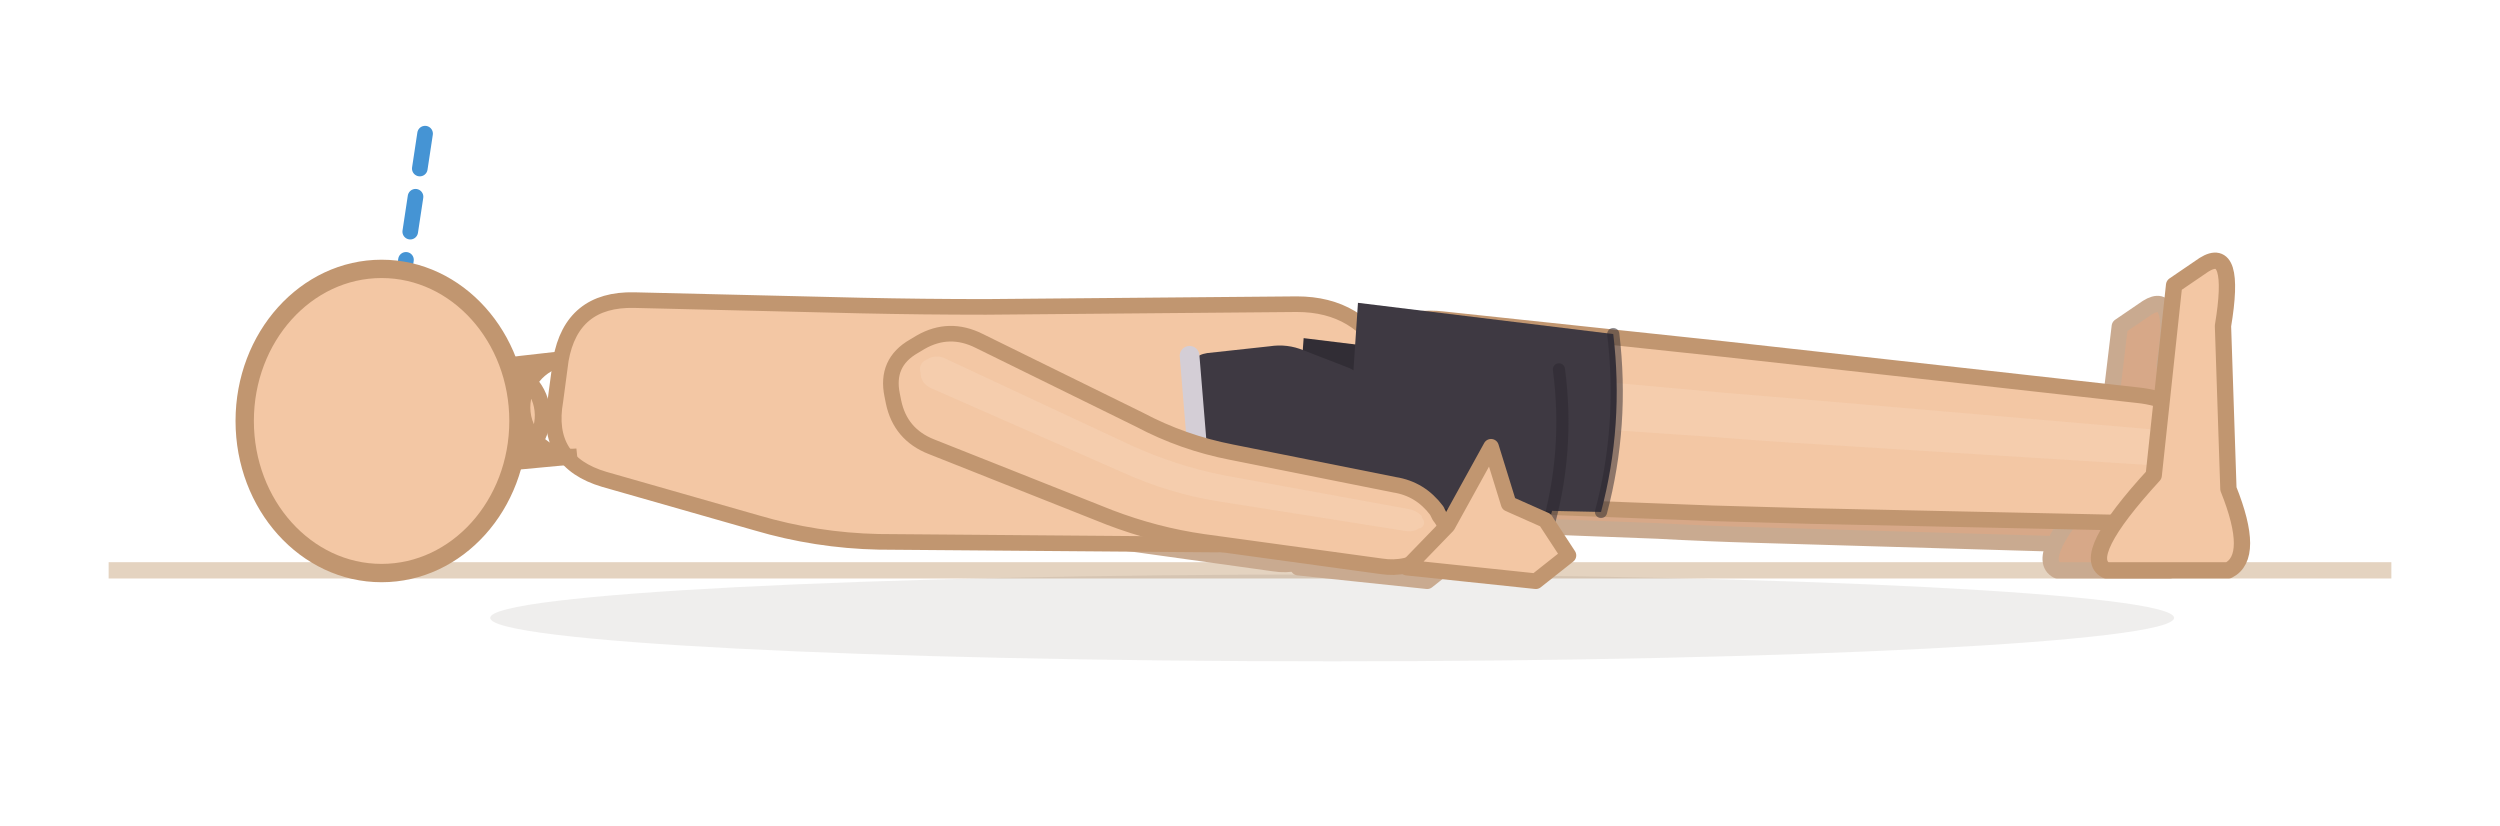
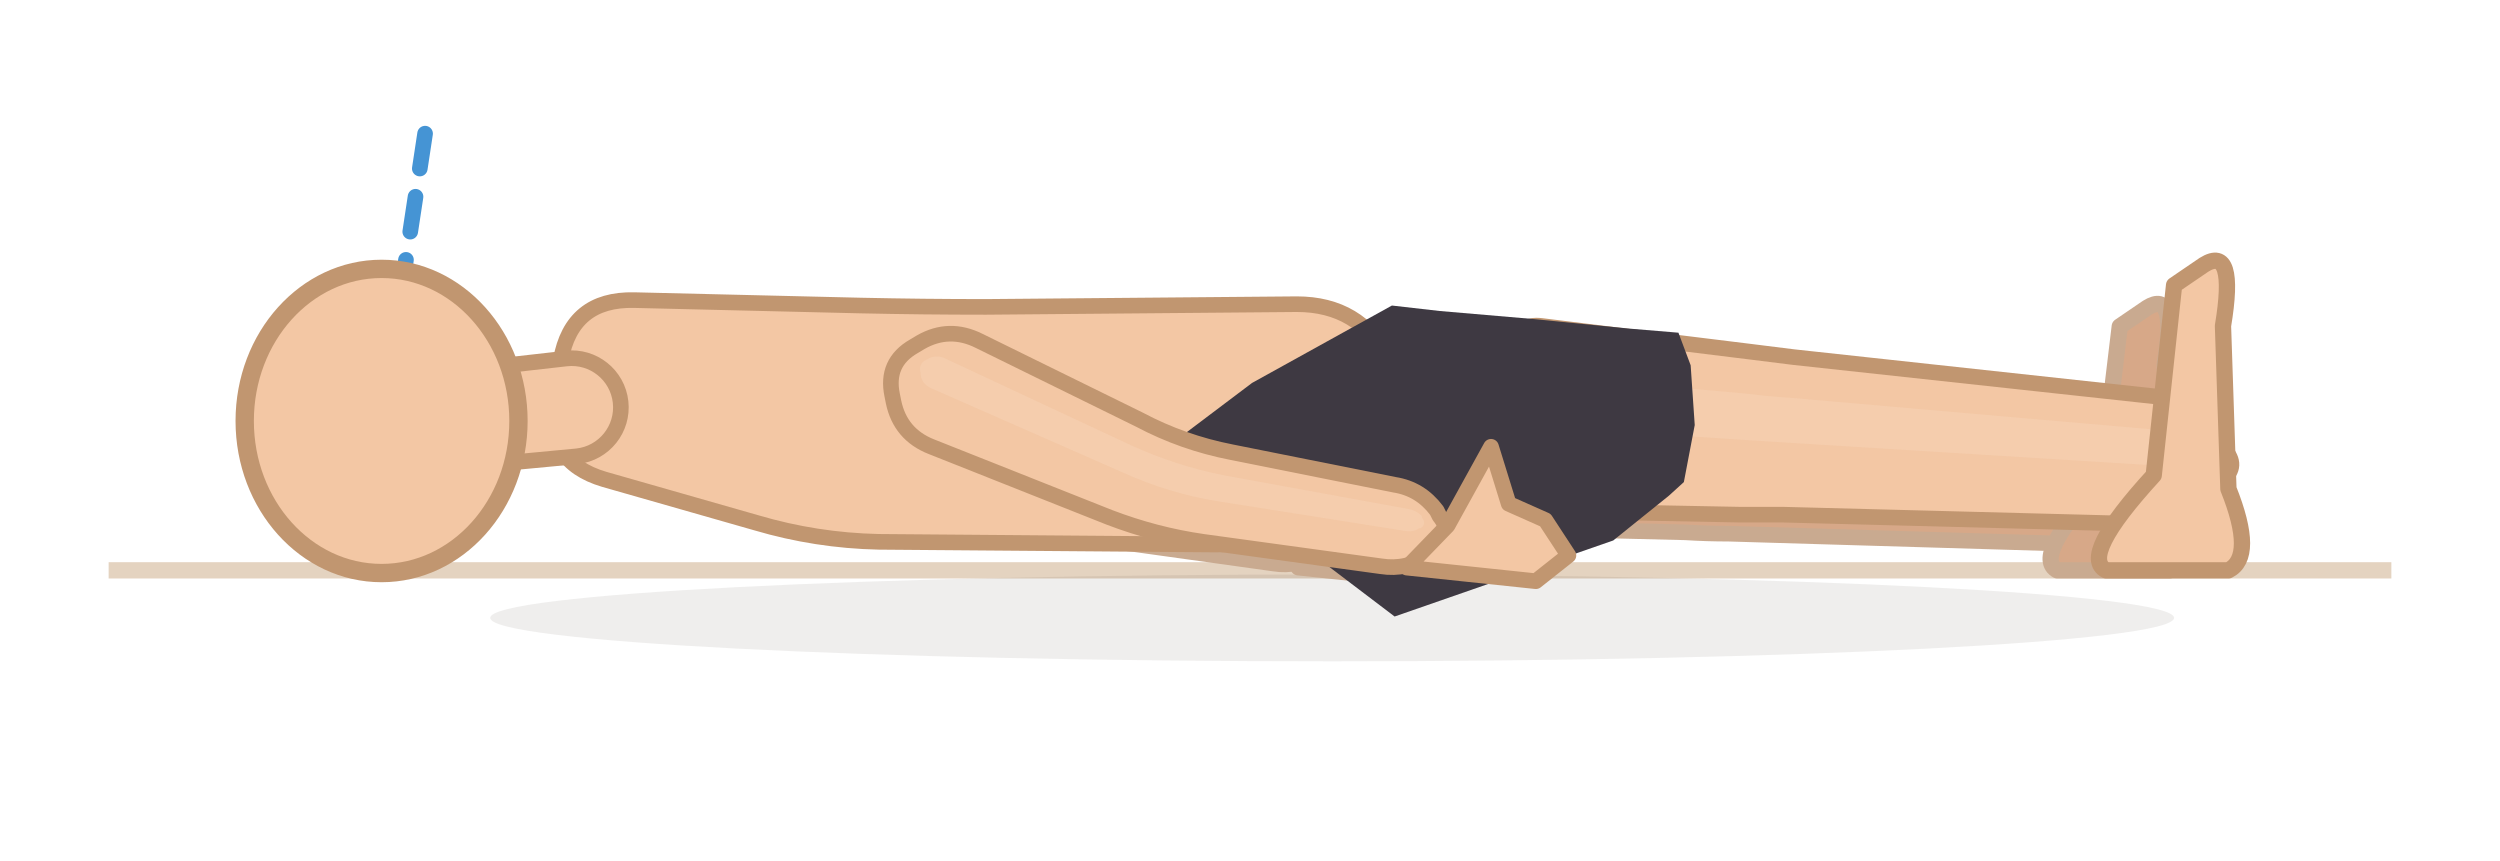
- <svg xmlns="http://www.w3.org/2000/svg" viewBox="9.9 126 184.1 60.8">
+ <svg xmlns="http://www.w3.org/2000/svg" viewBox="9.9 126 184.1 63.4">
  <line x1="17.9" y1="168" x2="186" y2="168" stroke="#e4d3c0" stroke-width="1.2" />
  <ellipse cx="108" cy="171.5" rx="62" ry="3.2" fill="rgba(62,42,28,0.08)" />
-   <path d="M 111,164.3 L 132,165.1 Q 135.6,165.3 139.2,165.4 L 163,166.1 Q 165.7,166.2 167.8,164.4 L 168.3,164 Q 170.4,162.3 168.5,160.3 L 168.1,159.8 Q 166.3,157.8 163.6,157.5 L 139.9,155.1 Q 136.4,154.7 132.8,154.3 L 111.9,152.2 Q 108.4,151.8 106.2,154.5 L 105.7,155 Q 103.5,157.7 105.4,160.6 L 105.8,161.3 Q 107.6,164.2 111,164.3 Z" fill="#d7a888" stroke="#c9aa90" stroke-width="1.15" stroke-linejoin="round" />
-   <path d="M 108.9,158.6 L 132.4,160.2 Q 136,160.4 139.6,160.7 L 165.2,162.3 Q 166,162.3 166.6,161.8 L 166.7,161.7 Q 167.3,161.3 166.8,160.7 L 166.7,160.6 Q 166.1,160 165.4,159.9 L 139.8,157.8 Q 136.2,157.5 132.6,157.2 L 109.2,155.1 Q 108.2,155 107.6,155.8 L 107.5,155.9 Q 106.8,156.7 107.3,157.5 L 107.5,157.7 Q 108,158.5 108.9,158.6 Z" fill="#f3d4bc" opacity="0.22" />
+   <path d="M 117.5,164.8 L 134,165.2 Q 135.6,165.3 137.2,165.3 L 164.1,166.1 Q 165.7,166.2 167,165.2 L 169.2,163.3 Q 170.4,162.3 169.3,161.1 L 167.4,159 Q 166.3,157.8 164.7,157.6 L 138,154.9 Q 136.4,154.7 134.8,154.5 L 118.4,152.6 Q 116.8,152.4 116.7,154 L 116,163.2 Q 115.9,164.8 117.5,164.8 Z" fill="#d7a888" stroke="#c9aa90" stroke-width="1.15" stroke-linejoin="round" />
+   <path d="M 111.8,158.8 L 134.4,160.3 Q 136,160.4 137.6,160.5 L 165.2,162.3 Q 166,162.3 166.6,161.8 L 166.7,161.7 Q 167.3,161.3 166.8,160.7 L 166.7,160.6 Q 166.1,160 165.4,159.9 L 137.8,157.6 Q 136.2,157.5 134.6,157.3 L 112.1,155.4 Q 110.6,155.2 110.4,156.8 L 110.4,157.1 Q 110.3,158.7 111.8,158.8 Z" fill="#f3d4bc" opacity="0.22" />
  <path d="M 161.4,168 L 169.68,168 Q 171.52,167 169.68,162.48 L 169.312,152.8 Q 170.232,147.28 168.024,148.66 L 166,150.04 L 164.62,161.56 Q 159.56,167 161.4,168 Z" fill="#d7a888" stroke="#c9aa90" stroke-width="1.2" stroke-linejoin="round" />
-   <path d="M 115.1,163 L 136,163.8 Q 139.6,163.9 143.2,164 L 166.7,164.5 Q 169.7,164.6 172,162.7 L 172.5,162.2 Q 174.8,160.3 172.8,158.1 L 172.3,157.6 Q 170.3,155.4 167.3,155.1 L 144,152.5 Q 140.4,152.1 136.8,151.7 L 116.1,149.5 Q 112.5,149.1 110.2,151.9 L 109.4,152.9 Q 107,155.6 108.9,158.7 L 109.6,159.8 Q 111.5,162.9 115.1,163 Z" fill="#f3c7a4" stroke="#c19670" stroke-width="1.15" stroke-linejoin="round" />
-   <path d="M 113,156.6 L 136.4,158.2 Q 140,158.5 143.5,158.7 L 169.1,160.3 Q 170,160.4 170.6,159.8 L 170.8,159.7 Q 171.4,159.2 170.8,158.6 L 170.7,158.4 Q 170.2,157.8 169.3,157.7 L 143.8,155.5 Q 140.2,155.2 136.6,154.9 L 113.3,152.8 Q 112.2,152.7 111.6,153.5 L 111.4,153.7 Q 110.7,154.5 111.3,155.4 L 111.4,155.6 Q 111.9,156.5 113,156.6 Z" fill="#fbe3cf" opacity="0.22" />
+   <path d="M 122.4,163.6 L 138,163.9 Q 139.6,163.9 141.2,163.9 L 168.1,164.6 Q 169.7,164.6 170.9,163.6 L 173.6,161.3 Q 174.8,160.3 173.7,159.1 L 171.4,156.6 Q 170.3,155.4 168.7,155.2 L 142,152.3 Q 140.4,152.1 138.8,151.9 L 123.4,150 Q 121.8,149.8 121.7,151.4 L 120.9,162 Q 120.8,163.5 122.4,163.6 Z" fill="#f3c7a4" stroke="#c19670" stroke-width="1.15" stroke-linejoin="round" />
+   <path d="M 116.1,156.9 L 138.4,158.4 Q 140,158.5 141.6,158.6 L 169.1,160.3 Q 170,160.4 170.6,159.8 L 170.8,159.7 Q 171.4,159.2 170.8,158.6 L 170.7,158.4 Q 170.2,157.8 169.3,157.7 L 141.8,155.3 Q 140.2,155.2 138.6,155 L 116.4,153 Q 114.8,152.9 114.7,154.5 L 114.7,155.2 Q 114.5,156.8 116.1,156.9 Z" fill="#fbe3cf" opacity="0.22" />
  <path d="M 165,168 L 174,168 Q 176,167 174,162 L 173.6,150 Q 174.6,144 172.2,145.5 L 170,147 L 168.5,161 Q 163,167 165,168 Z" fill="#f3c7a4" stroke="#c19670" stroke-width="1.2" stroke-linejoin="round" />
  <path d="M 70.9,160.4 L 83.7,164.2 Q 87.2,165.2 90.8,165.7 L 103.7,167.5 Q 105.5,167.8 107.1,166.7 L 107.4,166.5 Q 108.9,165.5 107.8,164 L 107.6,163.7 Q 106.5,162.2 104.7,161.9 L 92.3,159.5 Q 88.8,158.8 85.4,157.5 L 73.3,153 Q 71.3,152.2 69.5,153.5 L 69.1,153.8 Q 67.3,155.1 67.9,157.2 L 68.1,157.7 Q 68.7,159.8 70.9,160.4 Z" fill="#d7a888" stroke="#c9aa90" stroke-width="1.15" stroke-linejoin="round" />
  <path d="M 70.5,156.5 L 84.5,161.1 Q 87.9,162.3 91.5,162.8 L 105.5,165.1 Q 106,165.2 106.4,164.9 L 106.5,164.9 Q 106.9,164.6 106.6,164.2 L 106.5,164.1 Q 106.2,163.7 105.7,163.6 L 91.9,161.1 Q 88.4,160.5 85,159.3 L 71.2,154.4 Q 70.6,154.2 70.1,154.5 L 70,154.6 Q 69.5,155 69.7,155.6 L 69.7,155.7 Q 69.9,156.3 70.5,156.5 Z" fill="#f3d4bc" opacity="0.22" />
  <path d="M 105.5,167.8 L 115,168.8 L 117.4,166.9 L 115.7,164.3 L 113,163.1 L 111.7,158.9 L 108.5,164.7 Z" fill="#d7a888" stroke="#c9aa90" stroke-width="1.15" stroke-linejoin="round" />
  <path d="M 56.6,148.1 L 73.3,148.5 Q 77.9,148.6 82.5,148.6 L 105.4,148.4 Q 110,148.4 112.1,152.4 L 113.9,155.9 Q 116,160 111.9,162.1 L 108.1,164 Q 104,166.1 99.4,166.1 L 74.6,165.9 Q 70,165.8 65.6,164.5 L 54.4,161.3 Q 50,160 50.8,155.5 L 51.2,152.5 Q 52,148 56.6,148.1 Z" fill="#f3c7a4" stroke="#c19670" stroke-width="1.15" stroke-linejoin="round" />
  <g data-shorts="inline">
-     <path d="M 104.9,164.7 L 123.8,165.1 Q 125.5,159.3 124.7,153.2 L 105.9,150.9 Z" fill="#312d35" />
-     <path d="M 98.5,164.3 L 97.6,153.5 Q 97.5,152.2 98.8,152 L 103.4,151.5 Q 104.7,151.3 105.9,151.8 L 109,153 Q 110.2,153.4 110.7,154.7 L 111.6,157.3 Q 112.1,158.6 111.9,159.9 L 111.5,164.4 Q 111.4,165.7 110.1,165.8 L 106,166.4 Q 104.7,166.6 103.4,166.4 L 99.9,165.8 Q 98.6,165.6 98.5,164.3 Z" fill="#3e3942" />
-     <path d="M 98.6,165.6 L 97.5,152.2" fill="none" stroke="#d4ced6" stroke-width="1.45" stroke-linecap="round" />
-     <path d="M 108.9,163.3 L 127.8,163.7 Q 129.5,157.3 128.7,150.6 L 109.9,148.3 Z" fill="#3e3942" />
-     <path d="M 123.8,165.1 Q 125.5,159.3 124.7,153.2" fill="none" stroke="#2a262e" stroke-width="0.9" stroke-linecap="round" opacity="0.5" />
-     <path d="M 127.8,163.7 Q 129.5,157.3 128.7,150.6" fill="none" stroke="#2a262e" stroke-width="0.9" stroke-linecap="round" opacity="0.5" />
+     <path d="M 96,158.8 L 102.1,154.2 L 112.4,148.5 L 115.9,148.9 L 122.9,149.5 L 129.9,150.2 L 133.5,150.5 L 134.4,152.9 L 134.7,157.3 L 133.9,161.5 L 132.8,162.5 L 128.7,165.8 L 112.6,171.4 Z" fill="#3e3942" fill-rule="nonzero" />
  </g>
  <path d="M 78.5,158.9 L 91.6,164.1 Q 95,165.4 98.5,165.9 L 111.6,167.7 Q 113.5,168 115.1,166.9 L 115.5,166.6 Q 117.1,165.5 115.9,164 L 115.7,163.6 Q 114.5,162 112.6,161.7 L 100.6,159.3 Q 97,158.6 93.8,156.9 L 82,151.1 Q 79.8,150 77.7,151.2 L 77.2,151.5 Q 75.1,152.7 75.6,155.1 L 75.7,155.6 Q 76.2,158 78.5,158.9 Z" fill="#f3c7a4" stroke="#c19670" stroke-width="1.15" stroke-linejoin="round" />
  <path d="M 78.5,154.6 L 92.6,160.8 Q 95.9,162.3 99.5,162.9 L 113.4,165.1 Q 114,165.2 114.4,164.9 L 114.5,164.9 Q 115,164.6 114.6,164.1 L 114.6,164 Q 114.2,163.6 113.7,163.5 L 100,161 Q 96.5,160.3 93.2,158.8 L 79.5,152.4 Q 78.9,152.1 78.3,152.4 L 78.1,152.5 Q 77.5,152.8 77.7,153.5 L 77.7,153.6 Q 77.8,154.3 78.5,154.6 Z" fill="#fbe3cf" opacity="0.22" />
  <path d="M 113.5,167.8 L 123,168.8 L 125.4,166.9 L 123.7,164.3 L 121,163.1 L 119.7,158.9 L 116.5,164.7 Z" fill="#f3c7a4" stroke="#c19670" stroke-width="1.15" stroke-linejoin="round" />
  <line x1="38" y1="157" x2="41.3" y2="135.2" stroke="#2481cc" stroke-width="1.15" stroke-dasharray="2.6 2.1" stroke-linecap="round" opacity="0.85" />
-   <path d="M 51.6,152.4 L 46.3,153 A 3.6 3.6 0 0 1 47.1,160.1 L 52.4,159.6 A 3.6 3.6 0 0 1 51.6,152.4 Z" fill="#f3c7a4" stroke="#c19670" stroke-width="1.15" />
+   <path d="M 51.6,152.4 L 46.3,153 A 3.6 3.6 0 0 0 47.1,160.1 L 52.4,159.6 A 3.6 3.6 0 0 0 51.6,152.4 Z" fill="#f3c7a4" stroke="#c19670" stroke-width="1.15" />
  <ellipse cx="38" cy="157" rx="10.08" ry="11.2" fill="#f3c7a4" stroke="#c19670" stroke-width="1.35" />
</svg>
